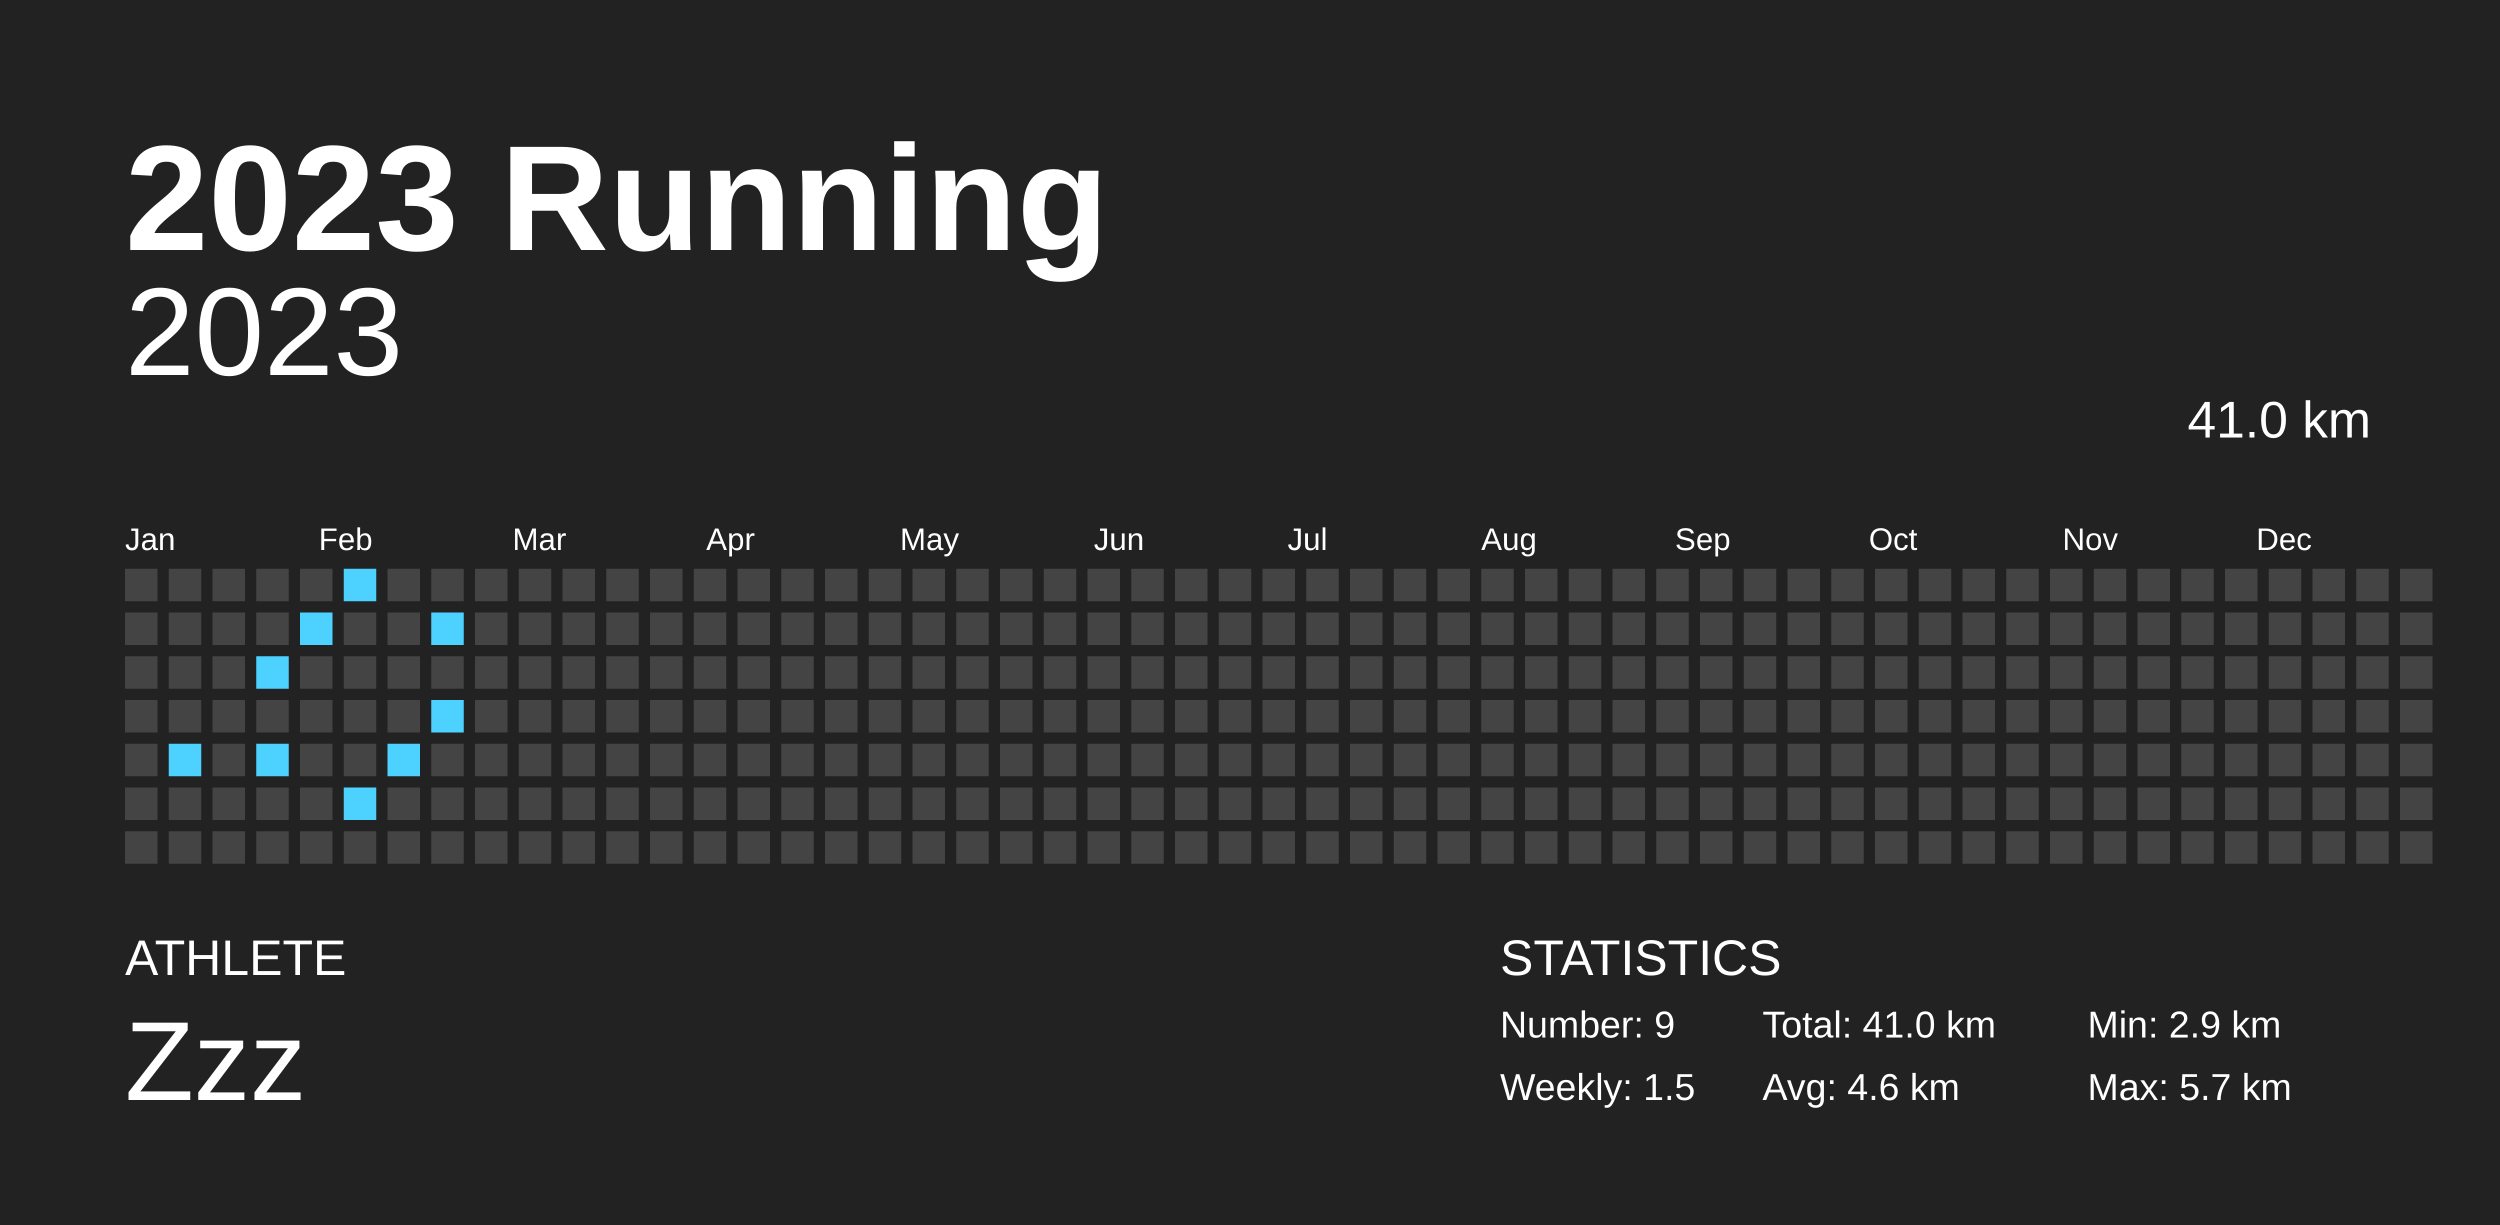
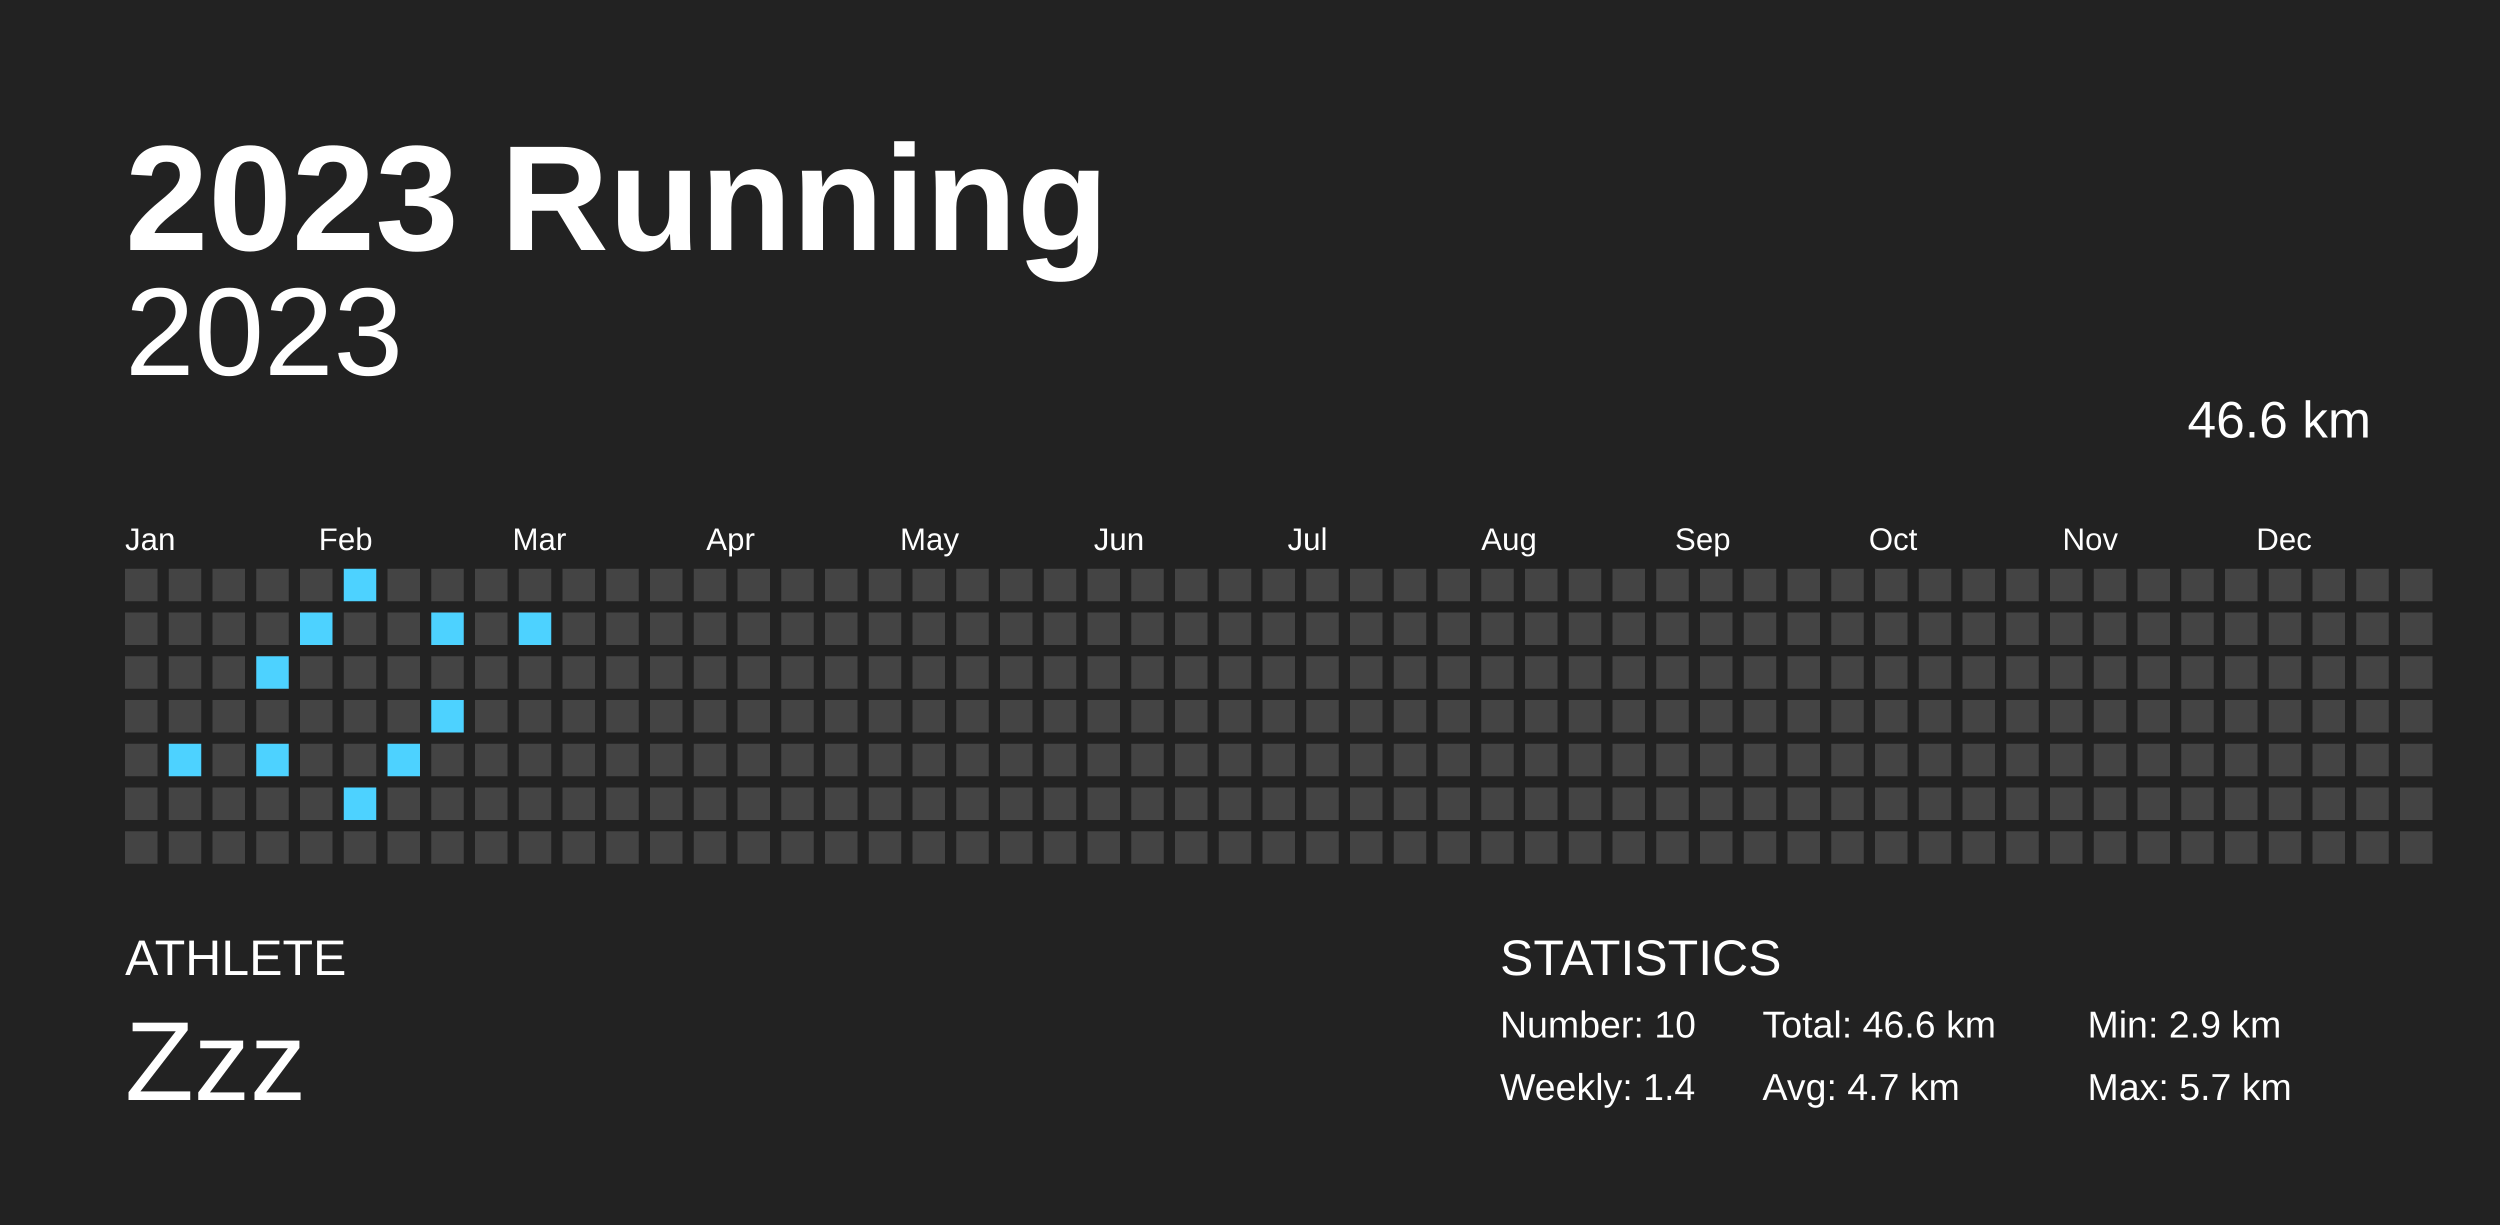
<svg xmlns="http://www.w3.org/2000/svg" baseProfile="full" height="98mm" version="1.1" viewBox="0,0,200,98" width="200mm">
  <defs />
  <rect fill="#222222" height="98" width="200" x="0" y="0" />
  <text fill="#FFFFFF" style="font-size:12px; font-family:Arial; font-weight:bold;" x="10" y="20">2023 Running</text>
  <text fill="#FFFFFF" style="font-size:4px; font-family:Arial" x="10" y="78">ATHLETE</text>
  <text fill="#FFFFFF" style="font-size:9px; font-family:Arial" x="10" y="88">Zzz</text>
  <text fill="#FFFFFF" style="font-size:4px; font-family:Arial" x="120" y="78">STATISTICS</text>
-   <text fill="#FFFFFF" style="font-size:3px; font-family:Arial" x="120" y="83">Number: 9</text>
-   <text fill="#FFFFFF" style="font-size:3px; font-family:Arial" x="120" y="88">Weekly: 1.5</text>
-   <text fill="#FFFFFF" style="font-size:3px; font-family:Arial" x="141" y="83">Total: 41.0 km</text>
-   <text fill="#FFFFFF" style="font-size:3px; font-family:Arial" x="141" y="88">Avg: 4.6 km</text>
+   <text fill="#FFFFFF" style="font-size:3px; font-family:Arial" x="120" y="83">Number: 10</text>
+   <text fill="#FFFFFF" style="font-size:3px; font-family:Arial" x="120" y="88">Weekly: 1.4</text>
+   <text fill="#FFFFFF" style="font-size:3px; font-family:Arial" x="141" y="83">Total: 46.6 km</text>
+   <text fill="#FFFFFF" style="font-size:3px; font-family:Arial" x="141" y="88">Avg: 4.7 km</text>
  <text fill="#FFFFFF" style="font-size:3px; font-family:Arial" x="167" y="83">Min: 2.9 km</text>
  <text fill="#FFFFFF" style="font-size:3px; font-family:Arial" x="167" y="88">Max: 5.7 km</text>
  <text alignment-baseline="hanging" fill="#FFFFFF" style="font-size:10.0px; font-family:Arial;" x="10" y="30">2023</text>
-   <text alignment-baseline="hanging" fill="#FFFFFF" style="font-size:4.125px; font-family:Arial;" x="175" y="35">41.0 km</text>
+   <text alignment-baseline="hanging" fill="#FFFFFF" style="font-size:4.125px; font-family:Arial;" x="175" y="35">46.6 km</text>
  <text fill="#FFFFFF" style="font-size:2.5px; font-family:Arial" x="10.0" y="44">Jan</text>
  <text fill="#FFFFFF" style="font-size:2.5px; font-family:Arial" x="25.5" y="44">Feb</text>
  <text fill="#FFFFFF" style="font-size:2.5px; font-family:Arial" x="41.0" y="44">Mar</text>
  <text fill="#FFFFFF" style="font-size:2.5px; font-family:Arial" x="56.5" y="44">Apr</text>
  <text fill="#FFFFFF" style="font-size:2.5px; font-family:Arial" x="72.0" y="44">May</text>
  <text fill="#FFFFFF" style="font-size:2.5px; font-family:Arial" x="87.5" y="44">Jun</text>
  <text fill="#FFFFFF" style="font-size:2.5px; font-family:Arial" x="103.0" y="44">Jul</text>
  <text fill="#FFFFFF" style="font-size:2.5px; font-family:Arial" x="118.5" y="44">Aug</text>
  <text fill="#FFFFFF" style="font-size:2.5px; font-family:Arial" x="134.0" y="44">Sep</text>
  <text fill="#FFFFFF" style="font-size:2.5px; font-family:Arial" x="149.5" y="44">Oct</text>
  <text fill="#FFFFFF" style="font-size:2.5px; font-family:Arial" x="165.0" y="44">Nov</text>
  <text fill="#FFFFFF" style="font-size:2.5px; font-family:Arial" x="180.5" y="44">Dec</text>
  <rect fill="#444444" height="2.6" width="2.6" x="10.0" y="45.5" />
  <rect fill="#444444" height="2.6" width="2.6" x="10.0" y="49.0" />
  <rect fill="#444444" height="2.6" width="2.6" x="10.0" y="52.5" />
  <rect fill="#444444" height="2.6" width="2.6" x="10.0" y="56.0" />
  <rect fill="#444444" height="2.6" width="2.6" x="10.0" y="59.5" />
  <rect fill="#444444" height="2.6" width="2.6" x="10.0" y="63.0" />
  <rect fill="#444444" height="2.6" width="2.6" x="10.0" y="66.5" />
  <rect fill="#444444" height="2.6" width="2.6" x="13.5" y="45.5" />
  <rect fill="#444444" height="2.6" width="2.6" x="13.5" y="49.0" />
  <rect fill="#444444" height="2.6" width="2.6" x="13.5" y="52.5" />
  <rect fill="#444444" height="2.6" width="2.6" x="13.5" y="56.0" />
  <rect fill="#4dd2ff" height="2.6" width="2.6" x="13.5" y="59.5" />
  <rect fill="#444444" height="2.6" width="2.6" x="13.5" y="63.0" />
  <rect fill="#444444" height="2.6" width="2.6" x="13.5" y="66.5" />
  <rect fill="#444444" height="2.6" width="2.6" x="17.0" y="45.5" />
  <rect fill="#444444" height="2.6" width="2.6" x="17.0" y="49.0" />
  <rect fill="#444444" height="2.6" width="2.6" x="17.0" y="52.5" />
  <rect fill="#444444" height="2.6" width="2.6" x="17.0" y="56.0" />
  <rect fill="#444444" height="2.6" width="2.6" x="17.0" y="59.5" />
  <rect fill="#444444" height="2.6" width="2.6" x="17.0" y="63.0" />
  <rect fill="#444444" height="2.6" width="2.6" x="17.0" y="66.5" />
  <rect fill="#444444" height="2.6" width="2.6" x="20.5" y="45.5" />
  <rect fill="#444444" height="2.6" width="2.6" x="20.5" y="49.0" />
  <rect fill="#4dd2ff" height="2.6" width="2.6" x="20.5" y="52.5" />
  <rect fill="#444444" height="2.6" width="2.6" x="20.5" y="56.0" />
  <rect fill="#4dd2ff" height="2.6" width="2.6" x="20.5" y="59.5" />
  <rect fill="#444444" height="2.6" width="2.6" x="20.5" y="63.0" />
  <rect fill="#444444" height="2.6" width="2.6" x="20.5" y="66.5" />
  <rect fill="#444444" height="2.6" width="2.6" x="24.0" y="45.5" />
  <rect fill="#4dd2ff" height="2.6" width="2.6" x="24.0" y="49.0" />
  <rect fill="#444444" height="2.6" width="2.6" x="24.0" y="52.5" />
  <rect fill="#444444" height="2.6" width="2.6" x="24.0" y="56.0" />
  <rect fill="#444444" height="2.6" width="2.6" x="24.0" y="59.5" />
  <rect fill="#444444" height="2.6" width="2.6" x="24.0" y="63.0" />
  <rect fill="#444444" height="2.6" width="2.6" x="24.0" y="66.5" />
  <rect fill="#4dd2ff" height="2.6" width="2.6" x="27.5" y="45.5" />
  <rect fill="#444444" height="2.6" width="2.6" x="27.5" y="49.0" />
  <rect fill="#444444" height="2.6" width="2.6" x="27.5" y="52.5" />
  <rect fill="#444444" height="2.6" width="2.6" x="27.5" y="56.0" />
  <rect fill="#444444" height="2.6" width="2.6" x="27.5" y="59.5" />
  <rect fill="#4dd2ff" height="2.6" width="2.6" x="27.5" y="63.0" />
  <rect fill="#444444" height="2.6" width="2.6" x="27.5" y="66.5" />
  <rect fill="#444444" height="2.6" width="2.6" x="31.0" y="45.5" />
  <rect fill="#444444" height="2.6" width="2.6" x="31.0" y="49.0" />
  <rect fill="#444444" height="2.6" width="2.6" x="31.0" y="52.5" />
  <rect fill="#444444" height="2.6" width="2.6" x="31.0" y="56.0" />
  <rect fill="#4dd2ff" height="2.6" width="2.6" x="31.0" y="59.5" />
  <rect fill="#444444" height="2.6" width="2.6" x="31.0" y="63.0" />
  <rect fill="#444444" height="2.6" width="2.6" x="31.0" y="66.5" />
  <rect fill="#444444" height="2.6" width="2.6" x="34.5" y="45.5" />
  <rect fill="#4dd2ff" height="2.6" width="2.6" x="34.5" y="49.0" />
  <rect fill="#444444" height="2.6" width="2.6" x="34.5" y="52.5" />
  <rect fill="#4dd2ff" height="2.6" width="2.6" x="34.5" y="56.0" />
  <rect fill="#444444" height="2.6" width="2.6" x="34.5" y="59.5" />
  <rect fill="#444444" height="2.6" width="2.6" x="34.5" y="63.0" />
  <rect fill="#444444" height="2.6" width="2.6" x="34.5" y="66.5" />
  <rect fill="#444444" height="2.6" width="2.6" x="38.0" y="45.5" />
  <rect fill="#444444" height="2.6" width="2.6" x="38.0" y="49.0" />
  <rect fill="#444444" height="2.6" width="2.6" x="38.0" y="52.5" />
  <rect fill="#444444" height="2.6" width="2.6" x="38.0" y="56.0" />
  <rect fill="#444444" height="2.6" width="2.6" x="38.0" y="59.5" />
  <rect fill="#444444" height="2.6" width="2.6" x="38.0" y="63.0" />
  <rect fill="#444444" height="2.6" width="2.6" x="38.0" y="66.5" />
  <rect fill="#444444" height="2.6" width="2.6" x="41.5" y="45.5" />
-   <rect fill="#444444" height="2.6" width="2.6" x="41.5" y="49.0" />
+   <rect fill="#4dd2ff" height="2.6" width="2.6" x="41.5" y="49.0" />
  <rect fill="#444444" height="2.6" width="2.6" x="41.5" y="52.5" />
  <rect fill="#444444" height="2.6" width="2.6" x="41.5" y="56.0" />
  <rect fill="#444444" height="2.6" width="2.6" x="41.5" y="59.5" />
  <rect fill="#444444" height="2.6" width="2.6" x="41.5" y="63.0" />
  <rect fill="#444444" height="2.6" width="2.6" x="41.5" y="66.5" />
  <rect fill="#444444" height="2.6" width="2.6" x="45.0" y="45.5" />
  <rect fill="#444444" height="2.6" width="2.6" x="45.0" y="49.0" />
  <rect fill="#444444" height="2.6" width="2.6" x="45.0" y="52.5" />
  <rect fill="#444444" height="2.6" width="2.6" x="45.0" y="56.0" />
  <rect fill="#444444" height="2.6" width="2.6" x="45.0" y="59.5" />
  <rect fill="#444444" height="2.6" width="2.6" x="45.0" y="63.0" />
  <rect fill="#444444" height="2.6" width="2.6" x="45.0" y="66.5" />
  <rect fill="#444444" height="2.6" width="2.6" x="48.5" y="45.5" />
  <rect fill="#444444" height="2.6" width="2.6" x="48.5" y="49.0" />
  <rect fill="#444444" height="2.6" width="2.6" x="48.5" y="52.5" />
  <rect fill="#444444" height="2.6" width="2.6" x="48.5" y="56.0" />
  <rect fill="#444444" height="2.6" width="2.6" x="48.5" y="59.5" />
  <rect fill="#444444" height="2.6" width="2.6" x="48.5" y="63.0" />
  <rect fill="#444444" height="2.6" width="2.6" x="48.5" y="66.5" />
  <rect fill="#444444" height="2.6" width="2.6" x="52.0" y="45.5" />
  <rect fill="#444444" height="2.6" width="2.6" x="52.0" y="49.0" />
  <rect fill="#444444" height="2.6" width="2.6" x="52.0" y="52.5" />
  <rect fill="#444444" height="2.6" width="2.6" x="52.0" y="56.0" />
  <rect fill="#444444" height="2.6" width="2.6" x="52.0" y="59.5" />
  <rect fill="#444444" height="2.6" width="2.6" x="52.0" y="63.0" />
  <rect fill="#444444" height="2.6" width="2.6" x="52.0" y="66.5" />
  <rect fill="#444444" height="2.6" width="2.6" x="55.5" y="45.5" />
  <rect fill="#444444" height="2.6" width="2.6" x="55.5" y="49.0" />
  <rect fill="#444444" height="2.6" width="2.6" x="55.5" y="52.5" />
  <rect fill="#444444" height="2.6" width="2.6" x="55.5" y="56.0" />
  <rect fill="#444444" height="2.6" width="2.6" x="55.5" y="59.5" />
  <rect fill="#444444" height="2.6" width="2.6" x="55.5" y="63.0" />
  <rect fill="#444444" height="2.6" width="2.6" x="55.5" y="66.5" />
  <rect fill="#444444" height="2.6" width="2.6" x="59.0" y="45.5" />
  <rect fill="#444444" height="2.6" width="2.6" x="59.0" y="49.0" />
  <rect fill="#444444" height="2.6" width="2.6" x="59.0" y="52.5" />
  <rect fill="#444444" height="2.6" width="2.6" x="59.0" y="56.0" />
  <rect fill="#444444" height="2.6" width="2.6" x="59.0" y="59.5" />
  <rect fill="#444444" height="2.6" width="2.6" x="59.0" y="63.0" />
  <rect fill="#444444" height="2.6" width="2.6" x="59.0" y="66.5" />
  <rect fill="#444444" height="2.6" width="2.6" x="62.5" y="45.5" />
  <rect fill="#444444" height="2.6" width="2.6" x="62.5" y="49.0" />
  <rect fill="#444444" height="2.6" width="2.6" x="62.5" y="52.5" />
  <rect fill="#444444" height="2.6" width="2.6" x="62.5" y="56.0" />
  <rect fill="#444444" height="2.6" width="2.6" x="62.5" y="59.5" />
  <rect fill="#444444" height="2.6" width="2.6" x="62.5" y="63.0" />
  <rect fill="#444444" height="2.6" width="2.6" x="62.5" y="66.5" />
  <rect fill="#444444" height="2.6" width="2.6" x="66.0" y="45.5" />
  <rect fill="#444444" height="2.6" width="2.6" x="66.0" y="49.0" />
  <rect fill="#444444" height="2.6" width="2.6" x="66.0" y="52.5" />
  <rect fill="#444444" height="2.6" width="2.6" x="66.0" y="56.0" />
  <rect fill="#444444" height="2.6" width="2.6" x="66.0" y="59.5" />
  <rect fill="#444444" height="2.6" width="2.6" x="66.0" y="63.0" />
  <rect fill="#444444" height="2.6" width="2.6" x="66.0" y="66.5" />
  <rect fill="#444444" height="2.6" width="2.6" x="69.5" y="45.5" />
  <rect fill="#444444" height="2.6" width="2.6" x="69.5" y="49.0" />
  <rect fill="#444444" height="2.6" width="2.6" x="69.5" y="52.5" />
  <rect fill="#444444" height="2.6" width="2.6" x="69.5" y="56.0" />
  <rect fill="#444444" height="2.6" width="2.6" x="69.5" y="59.5" />
  <rect fill="#444444" height="2.6" width="2.6" x="69.5" y="63.0" />
  <rect fill="#444444" height="2.6" width="2.6" x="69.5" y="66.5" />
  <rect fill="#444444" height="2.6" width="2.6" x="73.0" y="45.5" />
  <rect fill="#444444" height="2.6" width="2.6" x="73.0" y="49.0" />
  <rect fill="#444444" height="2.6" width="2.6" x="73.0" y="52.5" />
  <rect fill="#444444" height="2.6" width="2.6" x="73.0" y="56.0" />
  <rect fill="#444444" height="2.6" width="2.6" x="73.0" y="59.5" />
  <rect fill="#444444" height="2.6" width="2.6" x="73.0" y="63.0" />
  <rect fill="#444444" height="2.6" width="2.6" x="73.0" y="66.5" />
  <rect fill="#444444" height="2.6" width="2.6" x="76.5" y="45.5" />
  <rect fill="#444444" height="2.6" width="2.6" x="76.5" y="49.0" />
  <rect fill="#444444" height="2.6" width="2.6" x="76.5" y="52.5" />
  <rect fill="#444444" height="2.6" width="2.6" x="76.5" y="56.0" />
  <rect fill="#444444" height="2.6" width="2.6" x="76.5" y="59.5" />
  <rect fill="#444444" height="2.6" width="2.6" x="76.5" y="63.0" />
  <rect fill="#444444" height="2.6" width="2.6" x="76.5" y="66.5" />
  <rect fill="#444444" height="2.6" width="2.6" x="80.0" y="45.5" />
  <rect fill="#444444" height="2.6" width="2.6" x="80.0" y="49.0" />
  <rect fill="#444444" height="2.6" width="2.6" x="80.0" y="52.5" />
  <rect fill="#444444" height="2.6" width="2.6" x="80.0" y="56.0" />
  <rect fill="#444444" height="2.6" width="2.6" x="80.0" y="59.5" />
  <rect fill="#444444" height="2.6" width="2.6" x="80.0" y="63.0" />
  <rect fill="#444444" height="2.6" width="2.6" x="80.0" y="66.5" />
  <rect fill="#444444" height="2.6" width="2.6" x="83.5" y="45.5" />
  <rect fill="#444444" height="2.6" width="2.6" x="83.5" y="49.0" />
  <rect fill="#444444" height="2.6" width="2.6" x="83.5" y="52.5" />
  <rect fill="#444444" height="2.6" width="2.6" x="83.5" y="56.0" />
  <rect fill="#444444" height="2.6" width="2.6" x="83.5" y="59.5" />
  <rect fill="#444444" height="2.6" width="2.6" x="83.5" y="63.0" />
  <rect fill="#444444" height="2.6" width="2.6" x="83.5" y="66.5" />
  <rect fill="#444444" height="2.6" width="2.6" x="87.0" y="45.5" />
  <rect fill="#444444" height="2.6" width="2.6" x="87.0" y="49.0" />
  <rect fill="#444444" height="2.6" width="2.6" x="87.0" y="52.5" />
  <rect fill="#444444" height="2.6" width="2.6" x="87.0" y="56.0" />
  <rect fill="#444444" height="2.6" width="2.6" x="87.0" y="59.5" />
  <rect fill="#444444" height="2.6" width="2.6" x="87.0" y="63.0" />
  <rect fill="#444444" height="2.6" width="2.6" x="87.0" y="66.5" />
  <rect fill="#444444" height="2.6" width="2.6" x="90.5" y="45.5" />
  <rect fill="#444444" height="2.6" width="2.6" x="90.5" y="49.0" />
  <rect fill="#444444" height="2.6" width="2.6" x="90.5" y="52.5" />
  <rect fill="#444444" height="2.6" width="2.6" x="90.5" y="56.0" />
  <rect fill="#444444" height="2.6" width="2.6" x="90.5" y="59.5" />
  <rect fill="#444444" height="2.6" width="2.6" x="90.5" y="63.0" />
  <rect fill="#444444" height="2.6" width="2.6" x="90.5" y="66.5" />
  <rect fill="#444444" height="2.6" width="2.6" x="94.0" y="45.5" />
  <rect fill="#444444" height="2.6" width="2.6" x="94.0" y="49.0" />
  <rect fill="#444444" height="2.6" width="2.6" x="94.0" y="52.5" />
  <rect fill="#444444" height="2.6" width="2.6" x="94.0" y="56.0" />
  <rect fill="#444444" height="2.6" width="2.6" x="94.0" y="59.5" />
  <rect fill="#444444" height="2.6" width="2.6" x="94.0" y="63.0" />
  <rect fill="#444444" height="2.6" width="2.6" x="94.0" y="66.5" />
  <rect fill="#444444" height="2.6" width="2.6" x="97.5" y="45.5" />
  <rect fill="#444444" height="2.6" width="2.6" x="97.5" y="49.0" />
  <rect fill="#444444" height="2.6" width="2.6" x="97.5" y="52.5" />
  <rect fill="#444444" height="2.6" width="2.6" x="97.5" y="56.0" />
  <rect fill="#444444" height="2.6" width="2.6" x="97.5" y="59.5" />
  <rect fill="#444444" height="2.6" width="2.6" x="97.5" y="63.0" />
  <rect fill="#444444" height="2.6" width="2.6" x="97.5" y="66.5" />
  <rect fill="#444444" height="2.6" width="2.6" x="101.0" y="45.5" />
  <rect fill="#444444" height="2.6" width="2.6" x="101.0" y="49.0" />
  <rect fill="#444444" height="2.6" width="2.6" x="101.0" y="52.5" />
  <rect fill="#444444" height="2.6" width="2.6" x="101.0" y="56.0" />
  <rect fill="#444444" height="2.6" width="2.6" x="101.0" y="59.5" />
  <rect fill="#444444" height="2.6" width="2.6" x="101.0" y="63.0" />
  <rect fill="#444444" height="2.6" width="2.6" x="101.0" y="66.5" />
  <rect fill="#444444" height="2.6" width="2.6" x="104.5" y="45.5" />
  <rect fill="#444444" height="2.6" width="2.6" x="104.5" y="49.0" />
  <rect fill="#444444" height="2.6" width="2.6" x="104.5" y="52.5" />
  <rect fill="#444444" height="2.6" width="2.6" x="104.5" y="56.0" />
  <rect fill="#444444" height="2.6" width="2.6" x="104.5" y="59.5" />
  <rect fill="#444444" height="2.6" width="2.6" x="104.5" y="63.0" />
  <rect fill="#444444" height="2.6" width="2.6" x="104.5" y="66.5" />
  <rect fill="#444444" height="2.6" width="2.6" x="108.0" y="45.5" />
  <rect fill="#444444" height="2.6" width="2.6" x="108.0" y="49.0" />
  <rect fill="#444444" height="2.6" width="2.6" x="108.0" y="52.5" />
  <rect fill="#444444" height="2.6" width="2.6" x="108.0" y="56.0" />
  <rect fill="#444444" height="2.6" width="2.6" x="108.0" y="59.5" />
  <rect fill="#444444" height="2.6" width="2.6" x="108.0" y="63.0" />
  <rect fill="#444444" height="2.6" width="2.6" x="108.0" y="66.5" />
  <rect fill="#444444" height="2.6" width="2.6" x="111.5" y="45.5" />
  <rect fill="#444444" height="2.6" width="2.6" x="111.5" y="49.0" />
  <rect fill="#444444" height="2.6" width="2.6" x="111.5" y="52.5" />
  <rect fill="#444444" height="2.6" width="2.6" x="111.5" y="56.0" />
  <rect fill="#444444" height="2.6" width="2.6" x="111.5" y="59.5" />
  <rect fill="#444444" height="2.6" width="2.6" x="111.5" y="63.0" />
  <rect fill="#444444" height="2.6" width="2.6" x="111.5" y="66.5" />
  <rect fill="#444444" height="2.6" width="2.6" x="115.0" y="45.5" />
  <rect fill="#444444" height="2.6" width="2.6" x="115.0" y="49.0" />
  <rect fill="#444444" height="2.6" width="2.6" x="115.0" y="52.5" />
  <rect fill="#444444" height="2.6" width="2.6" x="115.0" y="56.0" />
  <rect fill="#444444" height="2.6" width="2.6" x="115.0" y="59.5" />
  <rect fill="#444444" height="2.6" width="2.6" x="115.0" y="63.0" />
  <rect fill="#444444" height="2.6" width="2.6" x="115.0" y="66.5" />
  <rect fill="#444444" height="2.6" width="2.6" x="118.5" y="45.5" />
  <rect fill="#444444" height="2.6" width="2.6" x="118.5" y="49.0" />
  <rect fill="#444444" height="2.6" width="2.6" x="118.5" y="52.5" />
  <rect fill="#444444" height="2.6" width="2.6" x="118.5" y="56.0" />
  <rect fill="#444444" height="2.6" width="2.6" x="118.5" y="59.5" />
  <rect fill="#444444" height="2.6" width="2.6" x="118.5" y="63.0" />
  <rect fill="#444444" height="2.6" width="2.6" x="118.5" y="66.5" />
  <rect fill="#444444" height="2.6" width="2.6" x="122.0" y="45.5" />
  <rect fill="#444444" height="2.6" width="2.6" x="122.0" y="49.0" />
  <rect fill="#444444" height="2.6" width="2.6" x="122.0" y="52.5" />
  <rect fill="#444444" height="2.6" width="2.6" x="122.0" y="56.0" />
  <rect fill="#444444" height="2.6" width="2.6" x="122.0" y="59.5" />
  <rect fill="#444444" height="2.6" width="2.6" x="122.0" y="63.0" />
  <rect fill="#444444" height="2.6" width="2.6" x="122.0" y="66.5" />
  <rect fill="#444444" height="2.6" width="2.6" x="125.5" y="45.5" />
  <rect fill="#444444" height="2.6" width="2.6" x="125.5" y="49.0" />
  <rect fill="#444444" height="2.6" width="2.6" x="125.5" y="52.5" />
  <rect fill="#444444" height="2.6" width="2.6" x="125.5" y="56.0" />
  <rect fill="#444444" height="2.6" width="2.6" x="125.5" y="59.5" />
  <rect fill="#444444" height="2.6" width="2.6" x="125.5" y="63.0" />
  <rect fill="#444444" height="2.6" width="2.6" x="125.5" y="66.5" />
  <rect fill="#444444" height="2.6" width="2.6" x="129.0" y="45.5" />
  <rect fill="#444444" height="2.6" width="2.6" x="129.0" y="49.0" />
  <rect fill="#444444" height="2.6" width="2.6" x="129.0" y="52.5" />
  <rect fill="#444444" height="2.6" width="2.6" x="129.0" y="56.0" />
  <rect fill="#444444" height="2.6" width="2.6" x="129.0" y="59.5" />
  <rect fill="#444444" height="2.6" width="2.6" x="129.0" y="63.0" />
  <rect fill="#444444" height="2.6" width="2.6" x="129.0" y="66.5" />
  <rect fill="#444444" height="2.6" width="2.6" x="132.5" y="45.5" />
  <rect fill="#444444" height="2.6" width="2.6" x="132.5" y="49.0" />
  <rect fill="#444444" height="2.6" width="2.6" x="132.5" y="52.5" />
  <rect fill="#444444" height="2.6" width="2.6" x="132.5" y="56.0" />
  <rect fill="#444444" height="2.6" width="2.6" x="132.5" y="59.5" />
  <rect fill="#444444" height="2.6" width="2.6" x="132.5" y="63.0" />
  <rect fill="#444444" height="2.6" width="2.6" x="132.5" y="66.5" />
  <rect fill="#444444" height="2.6" width="2.6" x="136.0" y="45.5" />
  <rect fill="#444444" height="2.6" width="2.6" x="136.0" y="49.0" />
  <rect fill="#444444" height="2.6" width="2.6" x="136.0" y="52.5" />
  <rect fill="#444444" height="2.6" width="2.6" x="136.0" y="56.0" />
  <rect fill="#444444" height="2.6" width="2.6" x="136.0" y="59.5" />
  <rect fill="#444444" height="2.6" width="2.6" x="136.0" y="63.0" />
  <rect fill="#444444" height="2.6" width="2.6" x="136.0" y="66.5" />
  <rect fill="#444444" height="2.6" width="2.6" x="139.5" y="45.5" />
  <rect fill="#444444" height="2.6" width="2.6" x="139.5" y="49.0" />
  <rect fill="#444444" height="2.6" width="2.6" x="139.5" y="52.5" />
  <rect fill="#444444" height="2.6" width="2.6" x="139.5" y="56.0" />
  <rect fill="#444444" height="2.6" width="2.6" x="139.5" y="59.5" />
  <rect fill="#444444" height="2.6" width="2.6" x="139.5" y="63.0" />
  <rect fill="#444444" height="2.6" width="2.6" x="139.5" y="66.5" />
  <rect fill="#444444" height="2.6" width="2.6" x="143.0" y="45.5" />
  <rect fill="#444444" height="2.6" width="2.6" x="143.0" y="49.0" />
  <rect fill="#444444" height="2.6" width="2.6" x="143.0" y="52.5" />
  <rect fill="#444444" height="2.6" width="2.6" x="143.0" y="56.0" />
  <rect fill="#444444" height="2.6" width="2.6" x="143.0" y="59.5" />
  <rect fill="#444444" height="2.6" width="2.6" x="143.0" y="63.0" />
  <rect fill="#444444" height="2.6" width="2.6" x="143.0" y="66.5" />
  <rect fill="#444444" height="2.6" width="2.6" x="146.5" y="45.5" />
  <rect fill="#444444" height="2.6" width="2.6" x="146.5" y="49.0" />
  <rect fill="#444444" height="2.6" width="2.6" x="146.5" y="52.5" />
  <rect fill="#444444" height="2.6" width="2.6" x="146.5" y="56.0" />
  <rect fill="#444444" height="2.6" width="2.6" x="146.5" y="59.5" />
  <rect fill="#444444" height="2.6" width="2.6" x="146.5" y="63.0" />
  <rect fill="#444444" height="2.6" width="2.6" x="146.5" y="66.5" />
  <rect fill="#444444" height="2.6" width="2.6" x="150.0" y="45.5" />
  <rect fill="#444444" height="2.6" width="2.6" x="150.0" y="49.0" />
  <rect fill="#444444" height="2.6" width="2.6" x="150.0" y="52.5" />
  <rect fill="#444444" height="2.6" width="2.6" x="150.0" y="56.0" />
  <rect fill="#444444" height="2.6" width="2.6" x="150.0" y="59.5" />
  <rect fill="#444444" height="2.6" width="2.6" x="150.0" y="63.0" />
  <rect fill="#444444" height="2.6" width="2.6" x="150.0" y="66.5" />
  <rect fill="#444444" height="2.6" width="2.6" x="153.5" y="45.5" />
  <rect fill="#444444" height="2.6" width="2.6" x="153.5" y="49.0" />
  <rect fill="#444444" height="2.6" width="2.6" x="153.5" y="52.5" />
  <rect fill="#444444" height="2.6" width="2.6" x="153.5" y="56.0" />
  <rect fill="#444444" height="2.6" width="2.6" x="153.5" y="59.5" />
  <rect fill="#444444" height="2.6" width="2.6" x="153.5" y="63.0" />
  <rect fill="#444444" height="2.6" width="2.6" x="153.5" y="66.5" />
  <rect fill="#444444" height="2.6" width="2.6" x="157.0" y="45.5" />
  <rect fill="#444444" height="2.6" width="2.6" x="157.0" y="49.0" />
  <rect fill="#444444" height="2.6" width="2.6" x="157.0" y="52.5" />
  <rect fill="#444444" height="2.6" width="2.6" x="157.0" y="56.0" />
  <rect fill="#444444" height="2.6" width="2.6" x="157.0" y="59.5" />
  <rect fill="#444444" height="2.6" width="2.6" x="157.0" y="63.0" />
  <rect fill="#444444" height="2.6" width="2.6" x="157.0" y="66.5" />
  <rect fill="#444444" height="2.6" width="2.6" x="160.5" y="45.5" />
  <rect fill="#444444" height="2.6" width="2.6" x="160.5" y="49.0" />
  <rect fill="#444444" height="2.6" width="2.6" x="160.5" y="52.5" />
  <rect fill="#444444" height="2.6" width="2.6" x="160.5" y="56.0" />
  <rect fill="#444444" height="2.6" width="2.6" x="160.5" y="59.5" />
  <rect fill="#444444" height="2.6" width="2.6" x="160.5" y="63.0" />
  <rect fill="#444444" height="2.6" width="2.6" x="160.5" y="66.5" />
  <rect fill="#444444" height="2.6" width="2.6" x="164.0" y="45.5" />
  <rect fill="#444444" height="2.6" width="2.6" x="164.0" y="49.0" />
  <rect fill="#444444" height="2.6" width="2.6" x="164.0" y="52.5" />
  <rect fill="#444444" height="2.6" width="2.6" x="164.0" y="56.0" />
  <rect fill="#444444" height="2.6" width="2.6" x="164.0" y="59.5" />
  <rect fill="#444444" height="2.6" width="2.6" x="164.0" y="63.0" />
  <rect fill="#444444" height="2.6" width="2.6" x="164.0" y="66.5" />
  <rect fill="#444444" height="2.6" width="2.6" x="167.5" y="45.5" />
  <rect fill="#444444" height="2.6" width="2.6" x="167.5" y="49.0" />
  <rect fill="#444444" height="2.6" width="2.6" x="167.5" y="52.5" />
  <rect fill="#444444" height="2.6" width="2.6" x="167.5" y="56.0" />
  <rect fill="#444444" height="2.6" width="2.6" x="167.5" y="59.5" />
  <rect fill="#444444" height="2.6" width="2.6" x="167.5" y="63.0" />
  <rect fill="#444444" height="2.6" width="2.6" x="167.5" y="66.5" />
  <rect fill="#444444" height="2.6" width="2.6" x="171.0" y="45.5" />
  <rect fill="#444444" height="2.6" width="2.6" x="171.0" y="49.0" />
  <rect fill="#444444" height="2.6" width="2.6" x="171.0" y="52.5" />
  <rect fill="#444444" height="2.6" width="2.6" x="171.0" y="56.0" />
  <rect fill="#444444" height="2.6" width="2.6" x="171.0" y="59.5" />
  <rect fill="#444444" height="2.6" width="2.6" x="171.0" y="63.0" />
  <rect fill="#444444" height="2.6" width="2.6" x="171.0" y="66.5" />
  <rect fill="#444444" height="2.6" width="2.6" x="174.5" y="45.5" />
  <rect fill="#444444" height="2.6" width="2.6" x="174.5" y="49.0" />
  <rect fill="#444444" height="2.6" width="2.6" x="174.5" y="52.5" />
  <rect fill="#444444" height="2.6" width="2.6" x="174.5" y="56.0" />
  <rect fill="#444444" height="2.6" width="2.6" x="174.5" y="59.5" />
  <rect fill="#444444" height="2.6" width="2.6" x="174.5" y="63.0" />
  <rect fill="#444444" height="2.6" width="2.6" x="174.5" y="66.5" />
  <rect fill="#444444" height="2.6" width="2.6" x="178.0" y="45.5" />
  <rect fill="#444444" height="2.6" width="2.6" x="178.0" y="49.0" />
  <rect fill="#444444" height="2.6" width="2.6" x="178.0" y="52.5" />
  <rect fill="#444444" height="2.6" width="2.6" x="178.0" y="56.0" />
  <rect fill="#444444" height="2.6" width="2.6" x="178.0" y="59.5" />
  <rect fill="#444444" height="2.6" width="2.6" x="178.0" y="63.0" />
  <rect fill="#444444" height="2.6" width="2.6" x="178.0" y="66.5" />
  <rect fill="#444444" height="2.6" width="2.6" x="181.5" y="45.5" />
  <rect fill="#444444" height="2.6" width="2.6" x="181.5" y="49.0" />
  <rect fill="#444444" height="2.6" width="2.6" x="181.5" y="52.5" />
  <rect fill="#444444" height="2.6" width="2.6" x="181.5" y="56.0" />
  <rect fill="#444444" height="2.6" width="2.6" x="181.5" y="59.5" />
  <rect fill="#444444" height="2.6" width="2.6" x="181.5" y="63.0" />
  <rect fill="#444444" height="2.6" width="2.6" x="181.5" y="66.5" />
  <rect fill="#444444" height="2.6" width="2.6" x="185.0" y="45.5" />
  <rect fill="#444444" height="2.6" width="2.6" x="185.0" y="49.0" />
  <rect fill="#444444" height="2.6" width="2.6" x="185.0" y="52.5" />
  <rect fill="#444444" height="2.6" width="2.6" x="185.0" y="56.0" />
  <rect fill="#444444" height="2.6" width="2.6" x="185.0" y="59.5" />
  <rect fill="#444444" height="2.6" width="2.6" x="185.0" y="63.0" />
  <rect fill="#444444" height="2.6" width="2.6" x="185.0" y="66.5" />
  <rect fill="#444444" height="2.6" width="2.6" x="188.5" y="45.5" />
  <rect fill="#444444" height="2.6" width="2.6" x="188.5" y="49.0" />
  <rect fill="#444444" height="2.6" width="2.6" x="188.5" y="52.5" />
  <rect fill="#444444" height="2.6" width="2.6" x="188.5" y="56.0" />
  <rect fill="#444444" height="2.6" width="2.6" x="188.5" y="59.5" />
  <rect fill="#444444" height="2.6" width="2.6" x="188.5" y="63.0" />
  <rect fill="#444444" height="2.6" width="2.6" x="188.5" y="66.5" />
  <rect fill="#444444" height="2.6" width="2.6" x="192.0" y="45.5" />
  <rect fill="#444444" height="2.6" width="2.6" x="192.0" y="49.0" />
  <rect fill="#444444" height="2.6" width="2.6" x="192.0" y="52.5" />
  <rect fill="#444444" height="2.6" width="2.6" x="192.0" y="56.0" />
  <rect fill="#444444" height="2.6" width="2.6" x="192.0" y="59.5" />
  <rect fill="#444444" height="2.6" width="2.6" x="192.0" y="63.0" />
  <rect fill="#444444" height="2.6" width="2.6" x="192.0" y="66.5" />
</svg>
